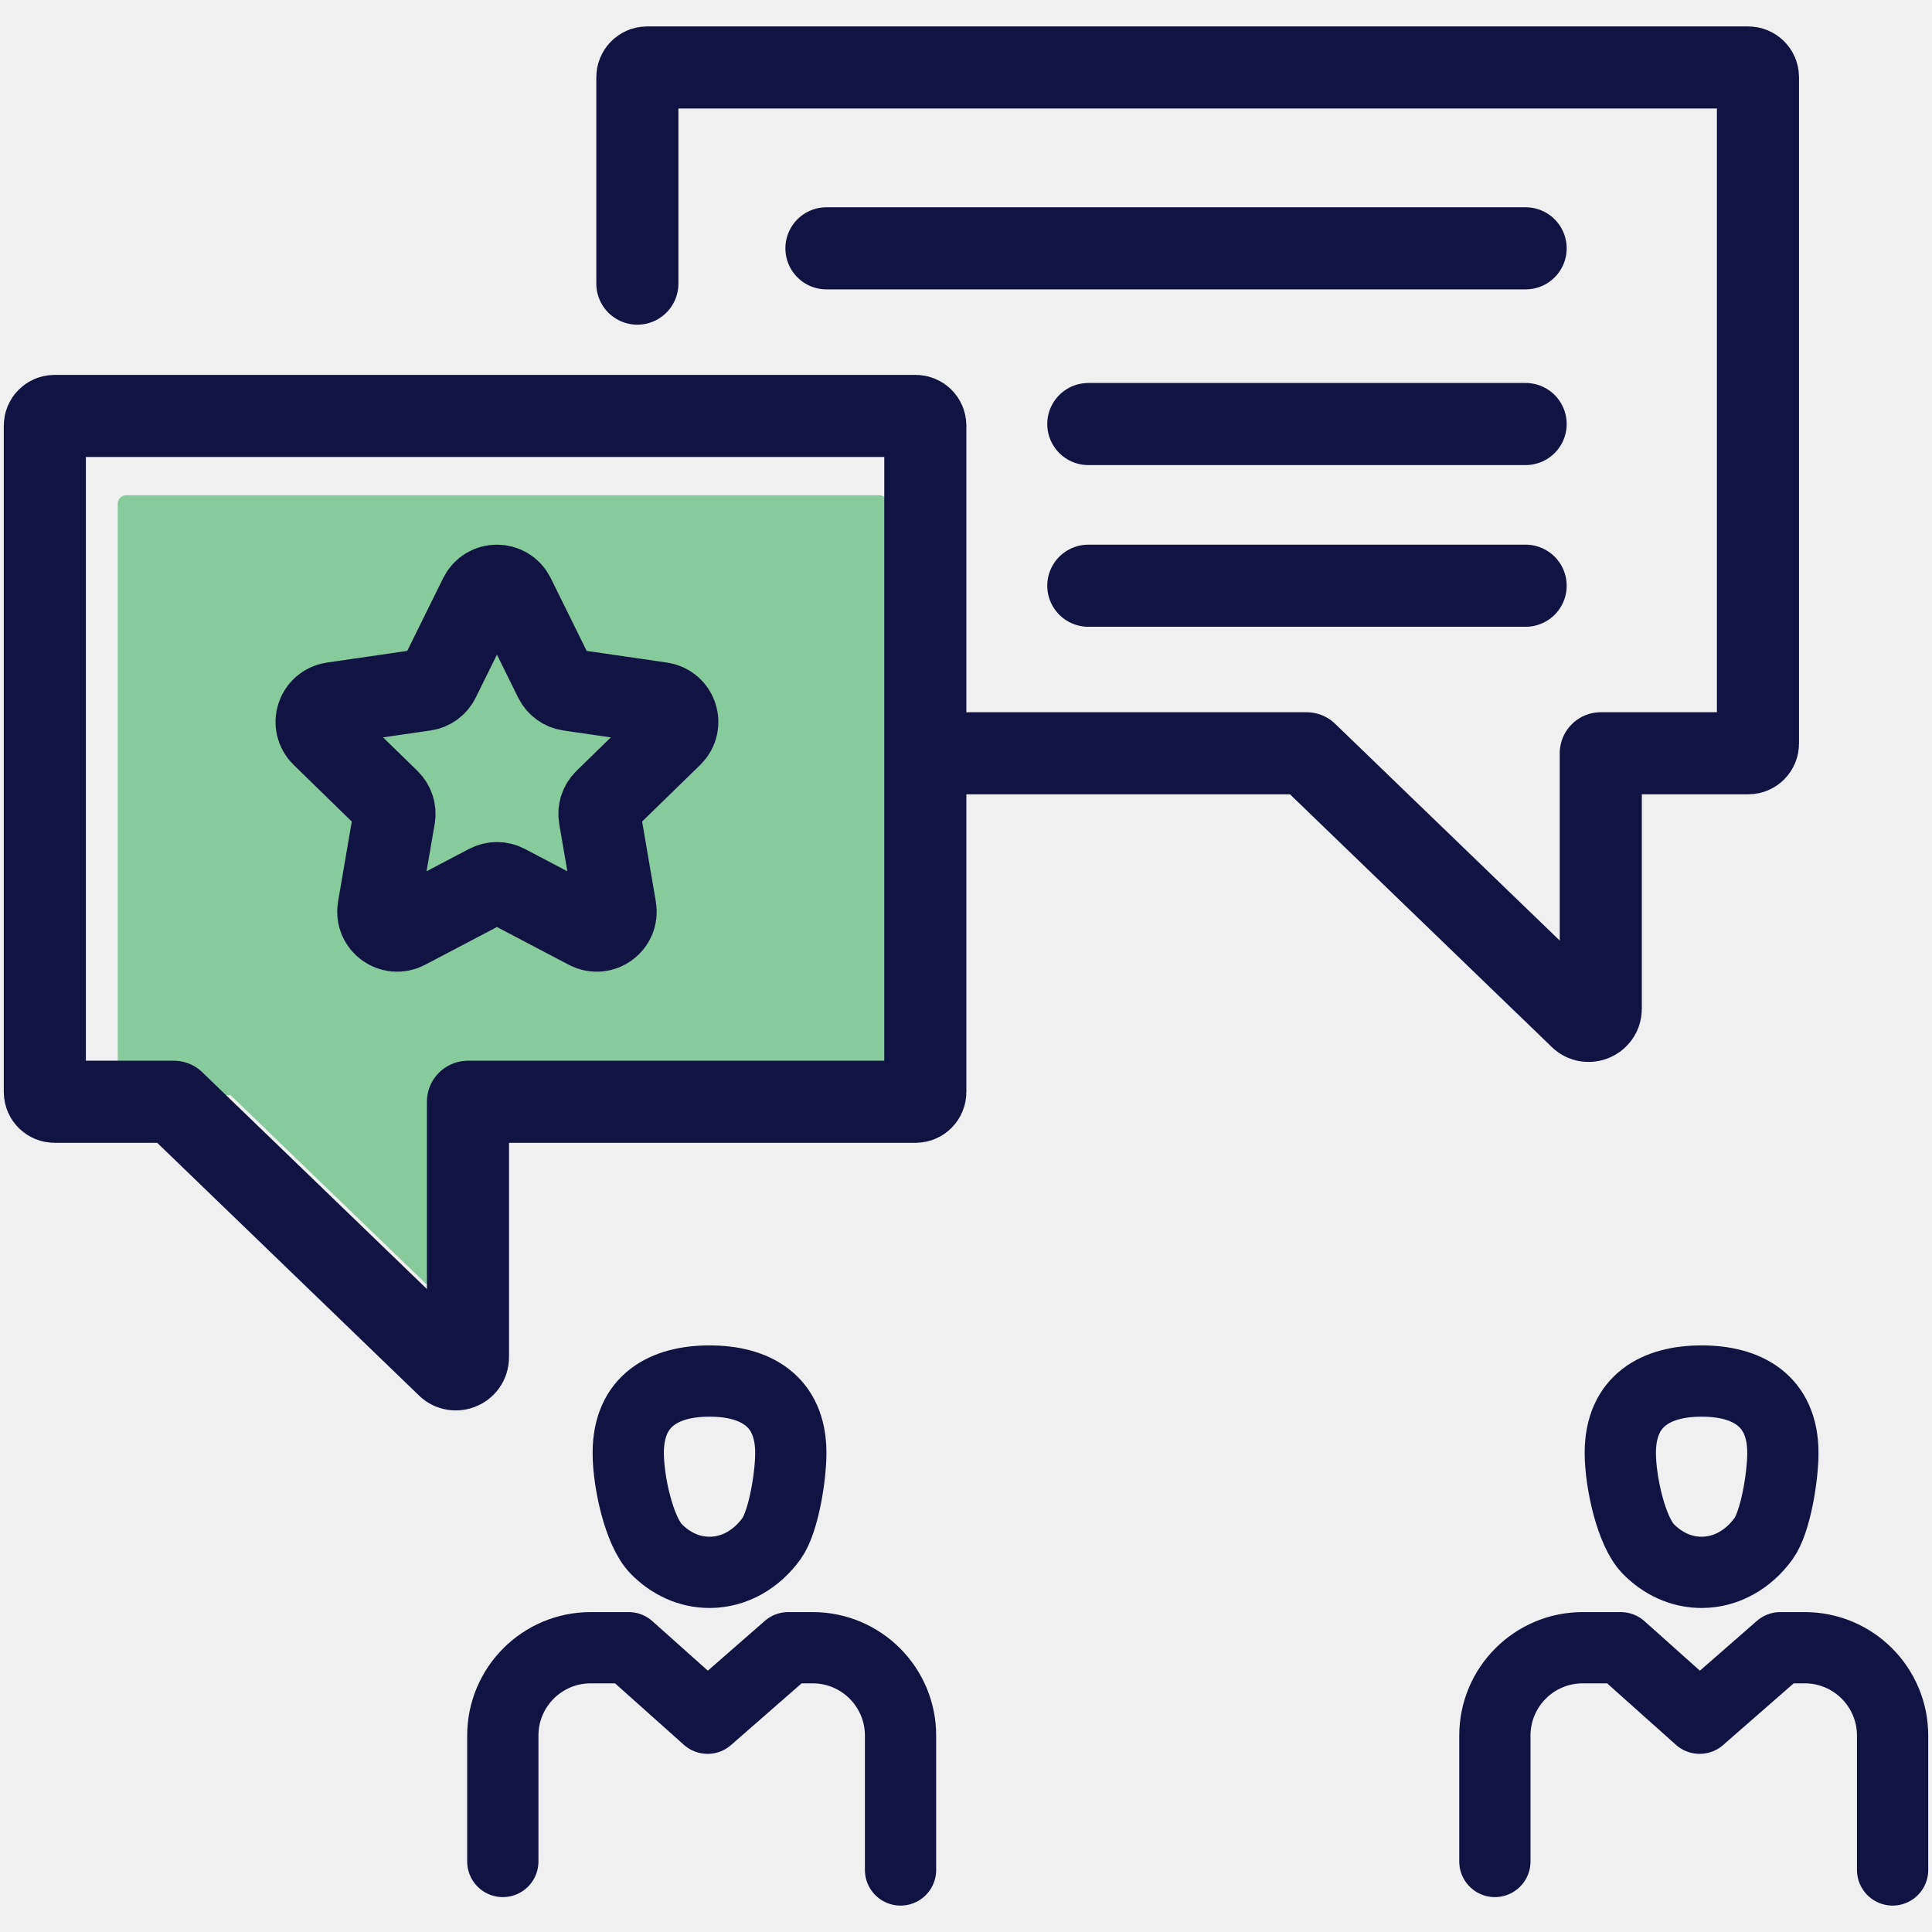
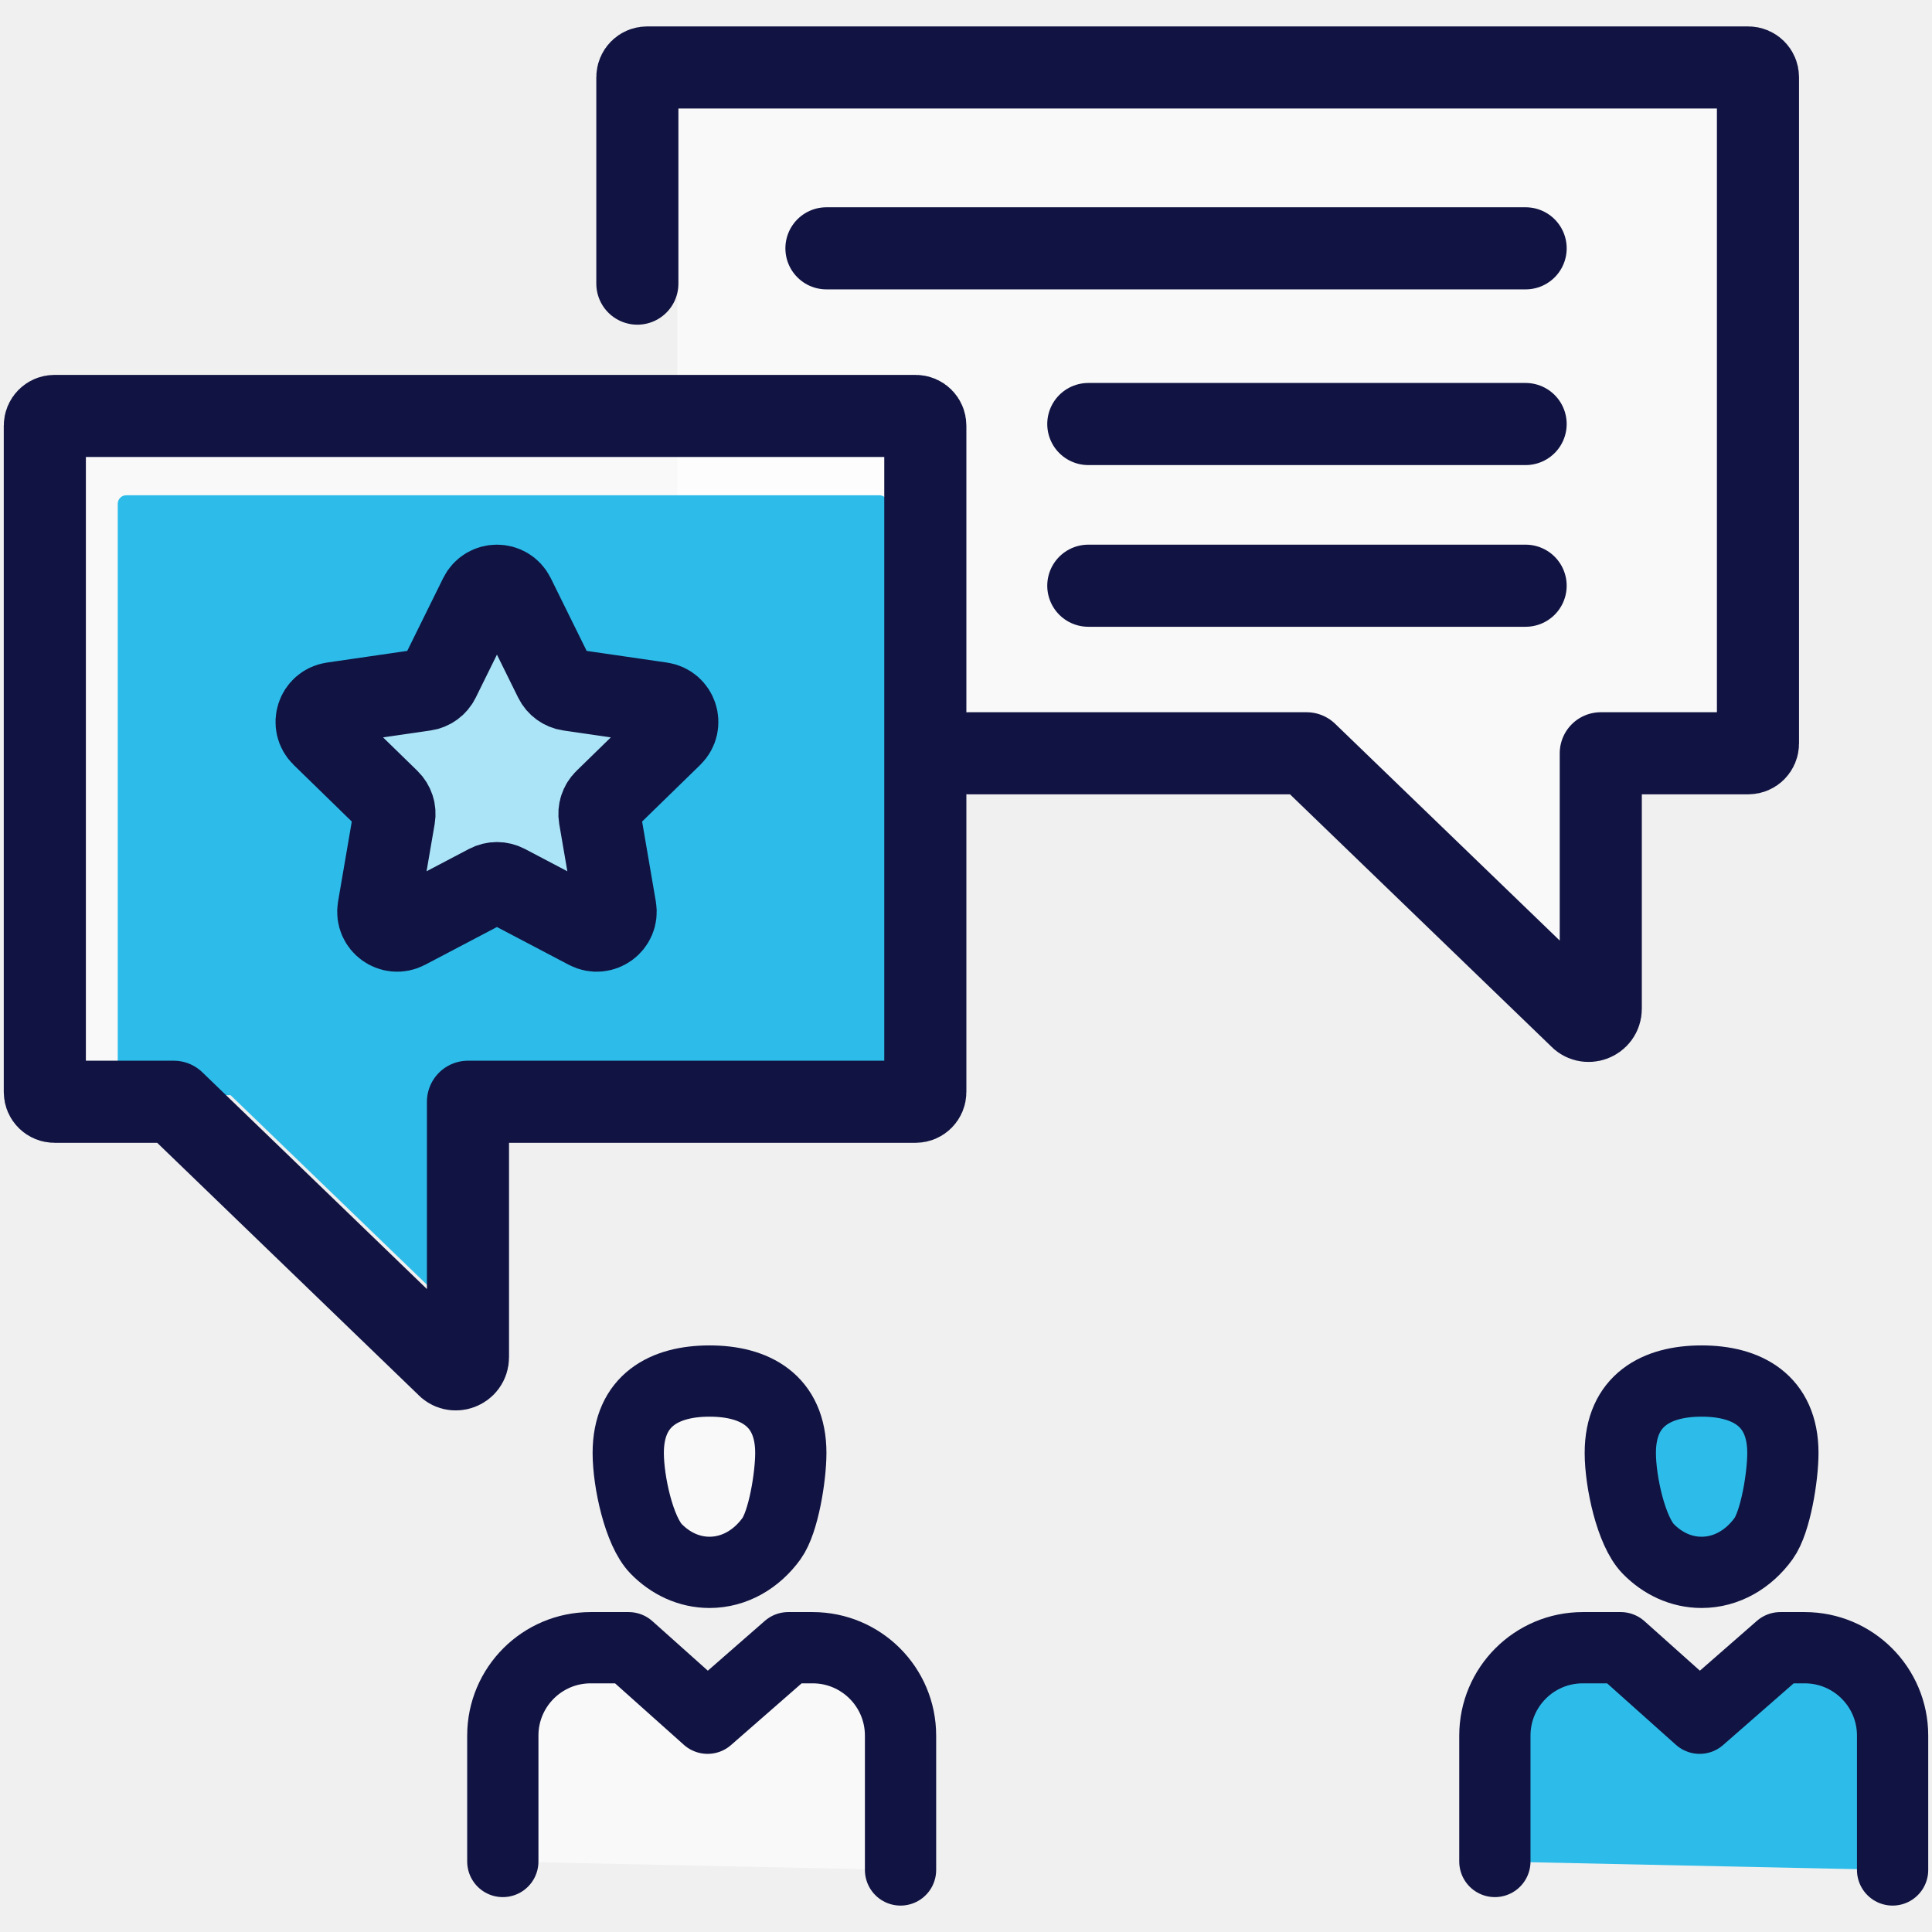
- <svg xmlns="http://www.w3.org/2000/svg" class="peerreview" id="svg41" xml:space="preserve" style="enable-background:new 0 0 512 512;" viewBox="0 0 512 512" version="1.1">
-   <defs id="defs45">
- 	
- 
- 		
- 		
- 		
- 			
- 		
- 		
- 	</defs>
-   <g transform="matrix(1.136838,0,0,1.136838,-0.1368379,-33.92616)" id="g158">
-     <g id="XMLID_258_" transform="matrix(1.204745,0,0,1.204745,-55.4879,-48.50183)">
-       <path id="XMLID_34_" style="fill:#87cb9d" d="m 217.957,162.502 v 112.791 c 0,0.906 -0.734,1.64 -1.64,1.64 h -75.763 v 18.58 24.655 c 0,1.92 -2.398,2.792 -3.631,1.319 L 90.763,276.933 H 70.58 c -0.906,0 -1.64,-0.733 -1.64,-1.639 V 162.502 c 0,-0.905 0.734,-1.64 1.64,-1.64 h 145.737 c 0.906,0.001 1.64,0.736 1.64,1.64 z" />
-       <path id="XMLID_265_" style="fill:none;stroke:#111342;stroke-width:15.886;stroke-linecap:round;stroke-linejoin:round;stroke-miterlimit:10" d="M 169.483,119.91 V 79.965 c 0,-1.039 0.842,-1.881 1.881,-1.881 h 213.071 c 1.04,0 1.881,0.843 1.881,1.881 v 128.94 c 0,1.039 -0.842,1.881 -1.881,1.881 h -28.534 v 21.241 28.188 c 0,2.195 -2.743,3.192 -4.152,1.508 l -52.775,-50.937 h -65.361" />
-       <path id="XMLID_264_" style="fill:none;stroke:#111342;stroke-width:15.886;stroke-linecap:round;stroke-linejoin:round;stroke-miterlimit:10" d="M 225.202,147.387 V 276.34 c 0,1.036 -0.839,1.875 -1.875,1.875 h -86.619 v 21.242 28.188 c 0,2.195 -2.742,3.192 -4.151,1.508 L 79.783,278.215 H 56.706 c -1.035,0 -1.875,-0.839 -1.875,-1.874 V 147.387 c 0,-1.034 0.839,-1.875 1.875,-1.875 h 166.62 c 1.036,0 1.876,0.84 1.876,1.875 z" />
-       <line id="XMLID_256_" style="fill:none;stroke:#111342;stroke-width:15.886;stroke-linecap:round;stroke-linejoin:round;stroke-miterlimit:10" x1="206.069" y1="113.079" x2="341.358" y2="113.079" />
-       <line id="XMLID_255_" style="fill:none;stroke:#111342;stroke-width:15.886;stroke-linecap:round;stroke-linejoin:round;stroke-miterlimit:10" x1="256.74" y1="147.076" x2="341.358" y2="147.076" />
-       <line id="XMLID_1_" style="fill:none;stroke:#111342;stroke-width:15.886;stroke-linecap:round;stroke-linejoin:round;stroke-miterlimit:10" x1="256.74" y1="178.363" x2="341.358" y2="178.363" />
+ <svg xmlns="http://www.w3.org/2000/svg" xmlns:xlink="http://www.w3.org/1999/xlink" viewBox="0 0 512 512">
+   <style>.B{fill-opacity:.6}.C{stroke:#111342}.D{stroke-linejoin:round}.E{stroke-miterlimit:10}.F{stroke-linecap:round}.G{stroke-width:19.139}.H{stroke-width:16.61}</style>
+   <g transform="matrix(1.136838 0 0 1.136838 -.136838 -33.92616)">
+     <g fill="#fff" class="B">
+       <path d="M158.02 54.963h243.428v156.105h-26.915l-7.775 40.671-62.058-46.297-146.68 5.626z" />
+       <path d="M13.279 127.932h199.767v155.507H13.279z" />
    </g>
-     <path style="fill:none;stroke:#111342;stroke-width:19.139;stroke-linecap:round;stroke-linejoin:round;stroke-miterlimit:10" d="m 119.922,168.84 9.575,19.401 c 0.643,1.302 1.885,2.206 3.323,2.414 l 21.411,3.111 c 3.62,0.526 5.065,4.974 2.446,7.527 l -15.493,15.101 c -1.04,1.014 -1.514,2.475 -1.269,3.906 l 3.658,21.324 c 0.618,3.605 -3.166,6.354 -6.403,4.653 l -19.151,-10.068 c -1.285,-0.676 -2.822,-0.676 -4.107,0 l -19.151,10.068 c -3.237,1.702 -7.021,-1.047 -6.403,-4.653 l 3.658,-21.324 c 0.246,-1.431 -0.229,-2.893 -1.27,-3.906 l -15.493,-15.101 c -2.619,-2.553 -1.173,-7.002 2.446,-7.527 l 21.411,-3.111 c 1.437,-0.208 2.681,-1.112 3.323,-2.414 l 9.575,-19.401 c 1.619,-3.281 6.297,-3.281 7.915,0 z" id="path19" />
-     <g id="g27" transform="matrix(1.204745,0,0,1.204745,-55.4879,-48.50183)">
-       <g id="g23">
-         <path style="fill:none;stroke:#111342;stroke-width:13.787;stroke-linecap:round;stroke-linejoin:round;stroke-miterlimit:10" d="m 199.176,346.167 c 0,4.569 -1.407,13.347 -3.738,16.576 -2.885,3.995 -7.186,6.53 -11.991,6.53 -3.947,0 -7.554,-1.711 -10.316,-4.536 -3.317,-3.394 -5.413,-12.991 -5.413,-18.569 0,-10.223 7.042,-13.914 15.729,-13.914 8.687,0 15.729,3.691 15.729,13.913 z" id="path21" />
+     <path d="M207.095 147.272v135.884c0 1.091-.884 1.976-1.976 1.976h-91.275v22.384 29.703c0 2.313-2.889 3.364-4.374 1.589l-55.611-53.676H29.543c-1.091 0-1.976-.883-1.976-1.975V147.272c0-1.09.884-1.976 1.976-1.976h175.576a1.98 1.98 0 0 1 1.976 1.976z" fill="#2dbce9" />
+     <g fill="none" class="C D E G">
+       <path d="M148.696 95.959V47.836c0-1.252 1.014-2.266 2.266-2.266h256.696c1.253 0 2.266 1.016 2.266 2.266v155.34c0 1.252-1.014 2.266-2.266 2.266h-34.376v25.59 33.959c0 2.644-3.305 3.846-5.002 1.817l-63.58-61.366h-78.743" class="F" />
+       <path d="M215.823 129.062v155.355a2.26 2.26 0 0 1-2.259 2.259H109.21v25.591 33.959c0 2.644-3.303 3.846-5.001 1.817L40.63 286.676H12.828a2.26 2.26 0 0 1-2.259-2.258V129.062a2.26 2.26 0 0 1 2.259-2.259h200.735a2.26 2.26 0 0 1 2.26 2.259z" />
+       <path d="M192.773 87.73h162.989m-101.944 40.957h101.943M253.818 166.38h101.943" class="F" />
+     </g>
+     <g fill="#fff" class="B C D E">
+       <path d="M119.922 168.84l9.575 19.401c.643 1.302 1.885 2.206 3.323 2.414l21.411 3.111c3.62.526 5.065 4.974 2.446 7.527l-15.493 15.101c-1.04 1.014-1.514 2.475-1.269 3.906l3.658 21.324c.618 3.605-3.166 6.354-6.403 4.653l-19.151-10.068c-1.285-.676-2.822-.676-4.107 0l-19.151 10.068c-3.237 1.702-7.021-1.047-6.403-4.653l3.658-21.324a4.41 4.41 0 0 0-1.27-3.906l-15.493-15.101c-2.619-2.553-1.173-7.002 2.446-7.527l21.411-3.111a4.41 4.41 0 0 0 3.323-2.414l9.575-19.401c1.619-3.281 6.297-3.281 7.915 0z" class="G" />
+       <g class="H">
+         <use xlink:href="#B" />
+         <use xlink:href="#C" class="F" />
      </g>
-       <path style="fill:none;stroke:#111342;stroke-width:13.787;stroke-linecap:round;stroke-linejoin:round;stroke-miterlimit:10" d="M 143.449,425.217 V 400.86 c 0,-9.392 7.614,-17.006 17.006,-17.006 h 7.343 l 15.272,13.644 15.611,-13.644 h 4.72 c 9.392,0 17.006,7.614 17.006,17.006 v 25.997" id="path25" />
    </g>
-     <g id="g35" transform="matrix(1.204745,0,0,1.204745,-55.4879,-48.50183)">
-       <g id="g31">
-         <path style="fill:none;stroke:#111342;stroke-width:13.787;stroke-linecap:round;stroke-linejoin:round;stroke-miterlimit:10" d="m 391.135,346.167 c 0,4.569 -1.407,13.347 -3.738,16.576 -2.885,3.995 -7.186,6.53 -11.991,6.53 -3.947,0 -7.554,-1.711 -10.316,-4.536 -3.317,-3.394 -5.413,-12.991 -5.413,-18.569 0,-10.223 7.042,-13.914 15.729,-13.914 8.687,-0.001 15.729,3.691 15.729,13.913 z" id="path29" />
-       </g>
-       <path style="fill:none;stroke:#111342;stroke-width:13.787;stroke-linecap:round;stroke-linejoin:round;stroke-miterlimit:10" d="M 335.408,425.217 V 400.86 c 0,-9.392 7.614,-17.006 17.006,-17.006 h 7.343 l 15.272,13.644 15.611,-13.644 h 4.72 c 9.392,0 17.006,7.614 17.006,17.006 v 25.997" id="path33" />
+     <g fill="#2dbce9" class="C D E H">
+       <use xlink:href="#B" x="231.262" />
+       <use xlink:href="#C" x="231.261" class="F" />
    </g>
-     <g transform="matrix(1.204745,0,0,1.204745,-55.4879,-48.50183)">
- </g>
  </g>
+   <defs>
+     <path id="B" d="M184.468 368.541c0 5.504-1.695 16.08-4.503 19.97-3.476 4.813-8.657 7.867-14.446 7.867-4.755 0-9.101-2.061-12.428-5.465-3.996-4.089-6.521-15.651-6.521-22.371 0-12.316 8.484-16.763 18.949-16.763s18.949 4.447 18.949 16.762z" />
+     <path id="C" d="M117.332 463.776v-29.344c0-11.315 9.173-20.488 20.488-20.488h8.846l18.399 16.438 18.807-16.438h5.686c11.315 0 20.488 9.173 20.488 20.488v31.32" />
+   </defs>
</svg>
